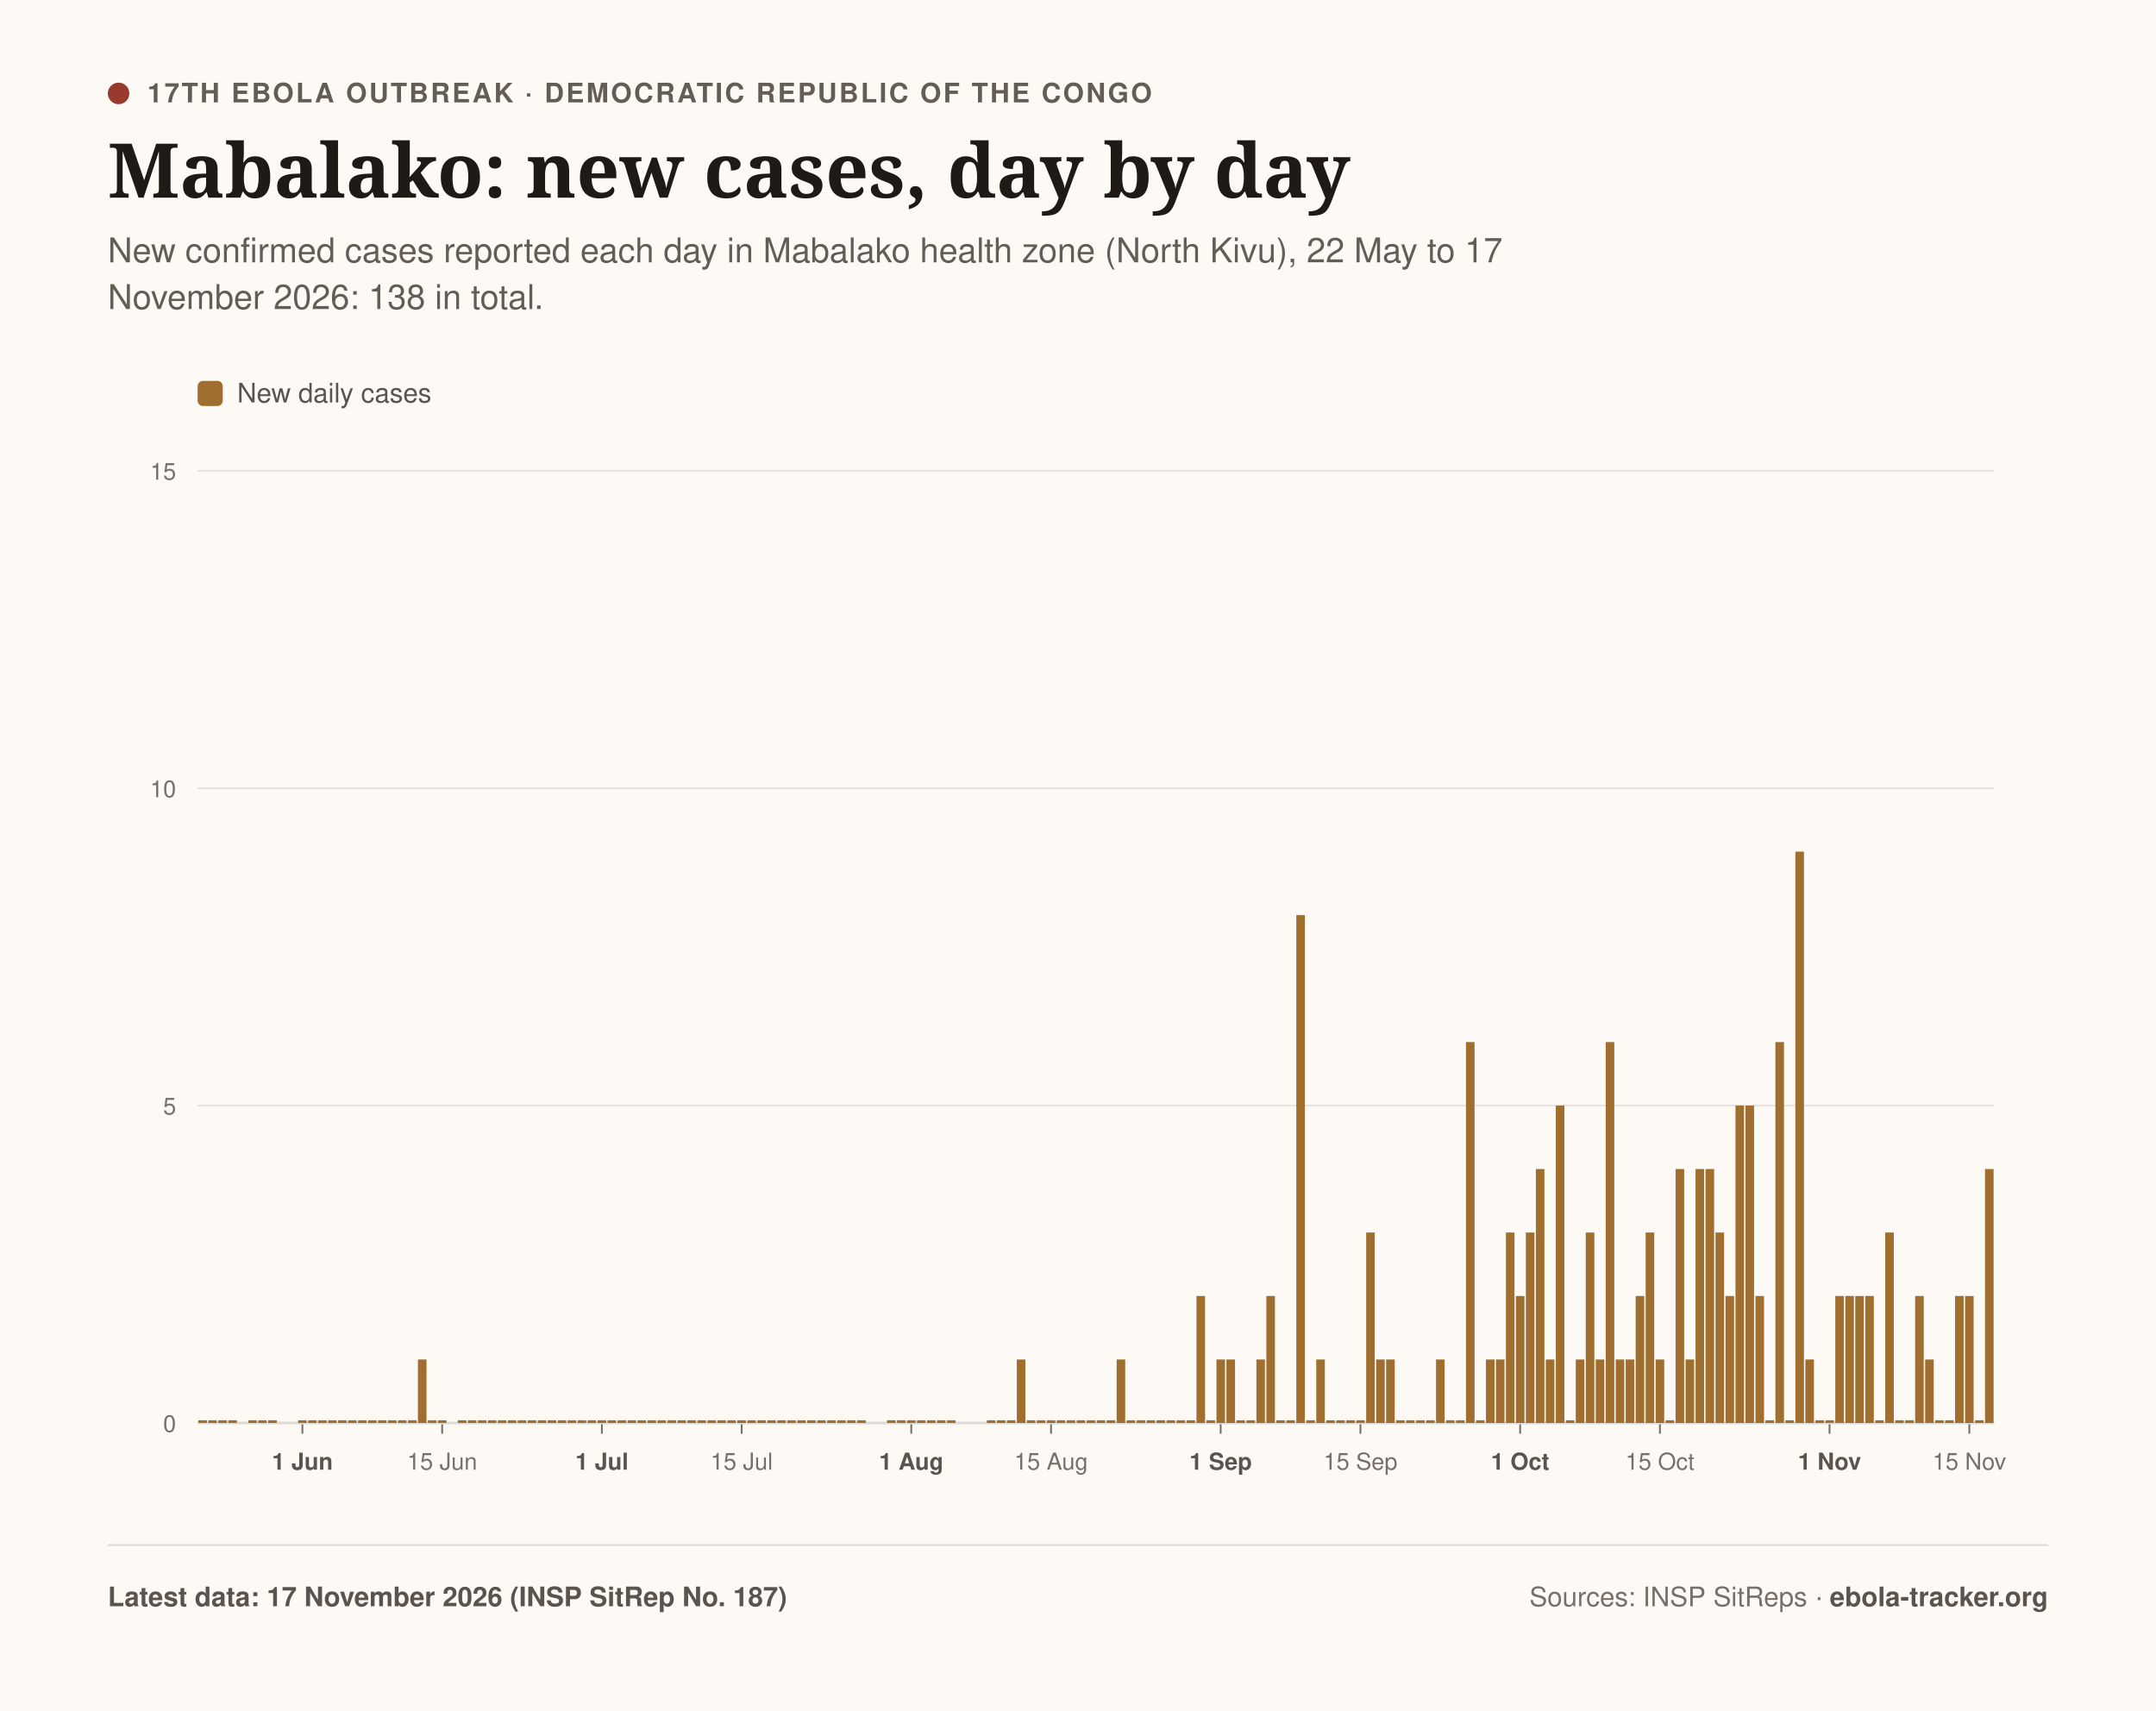
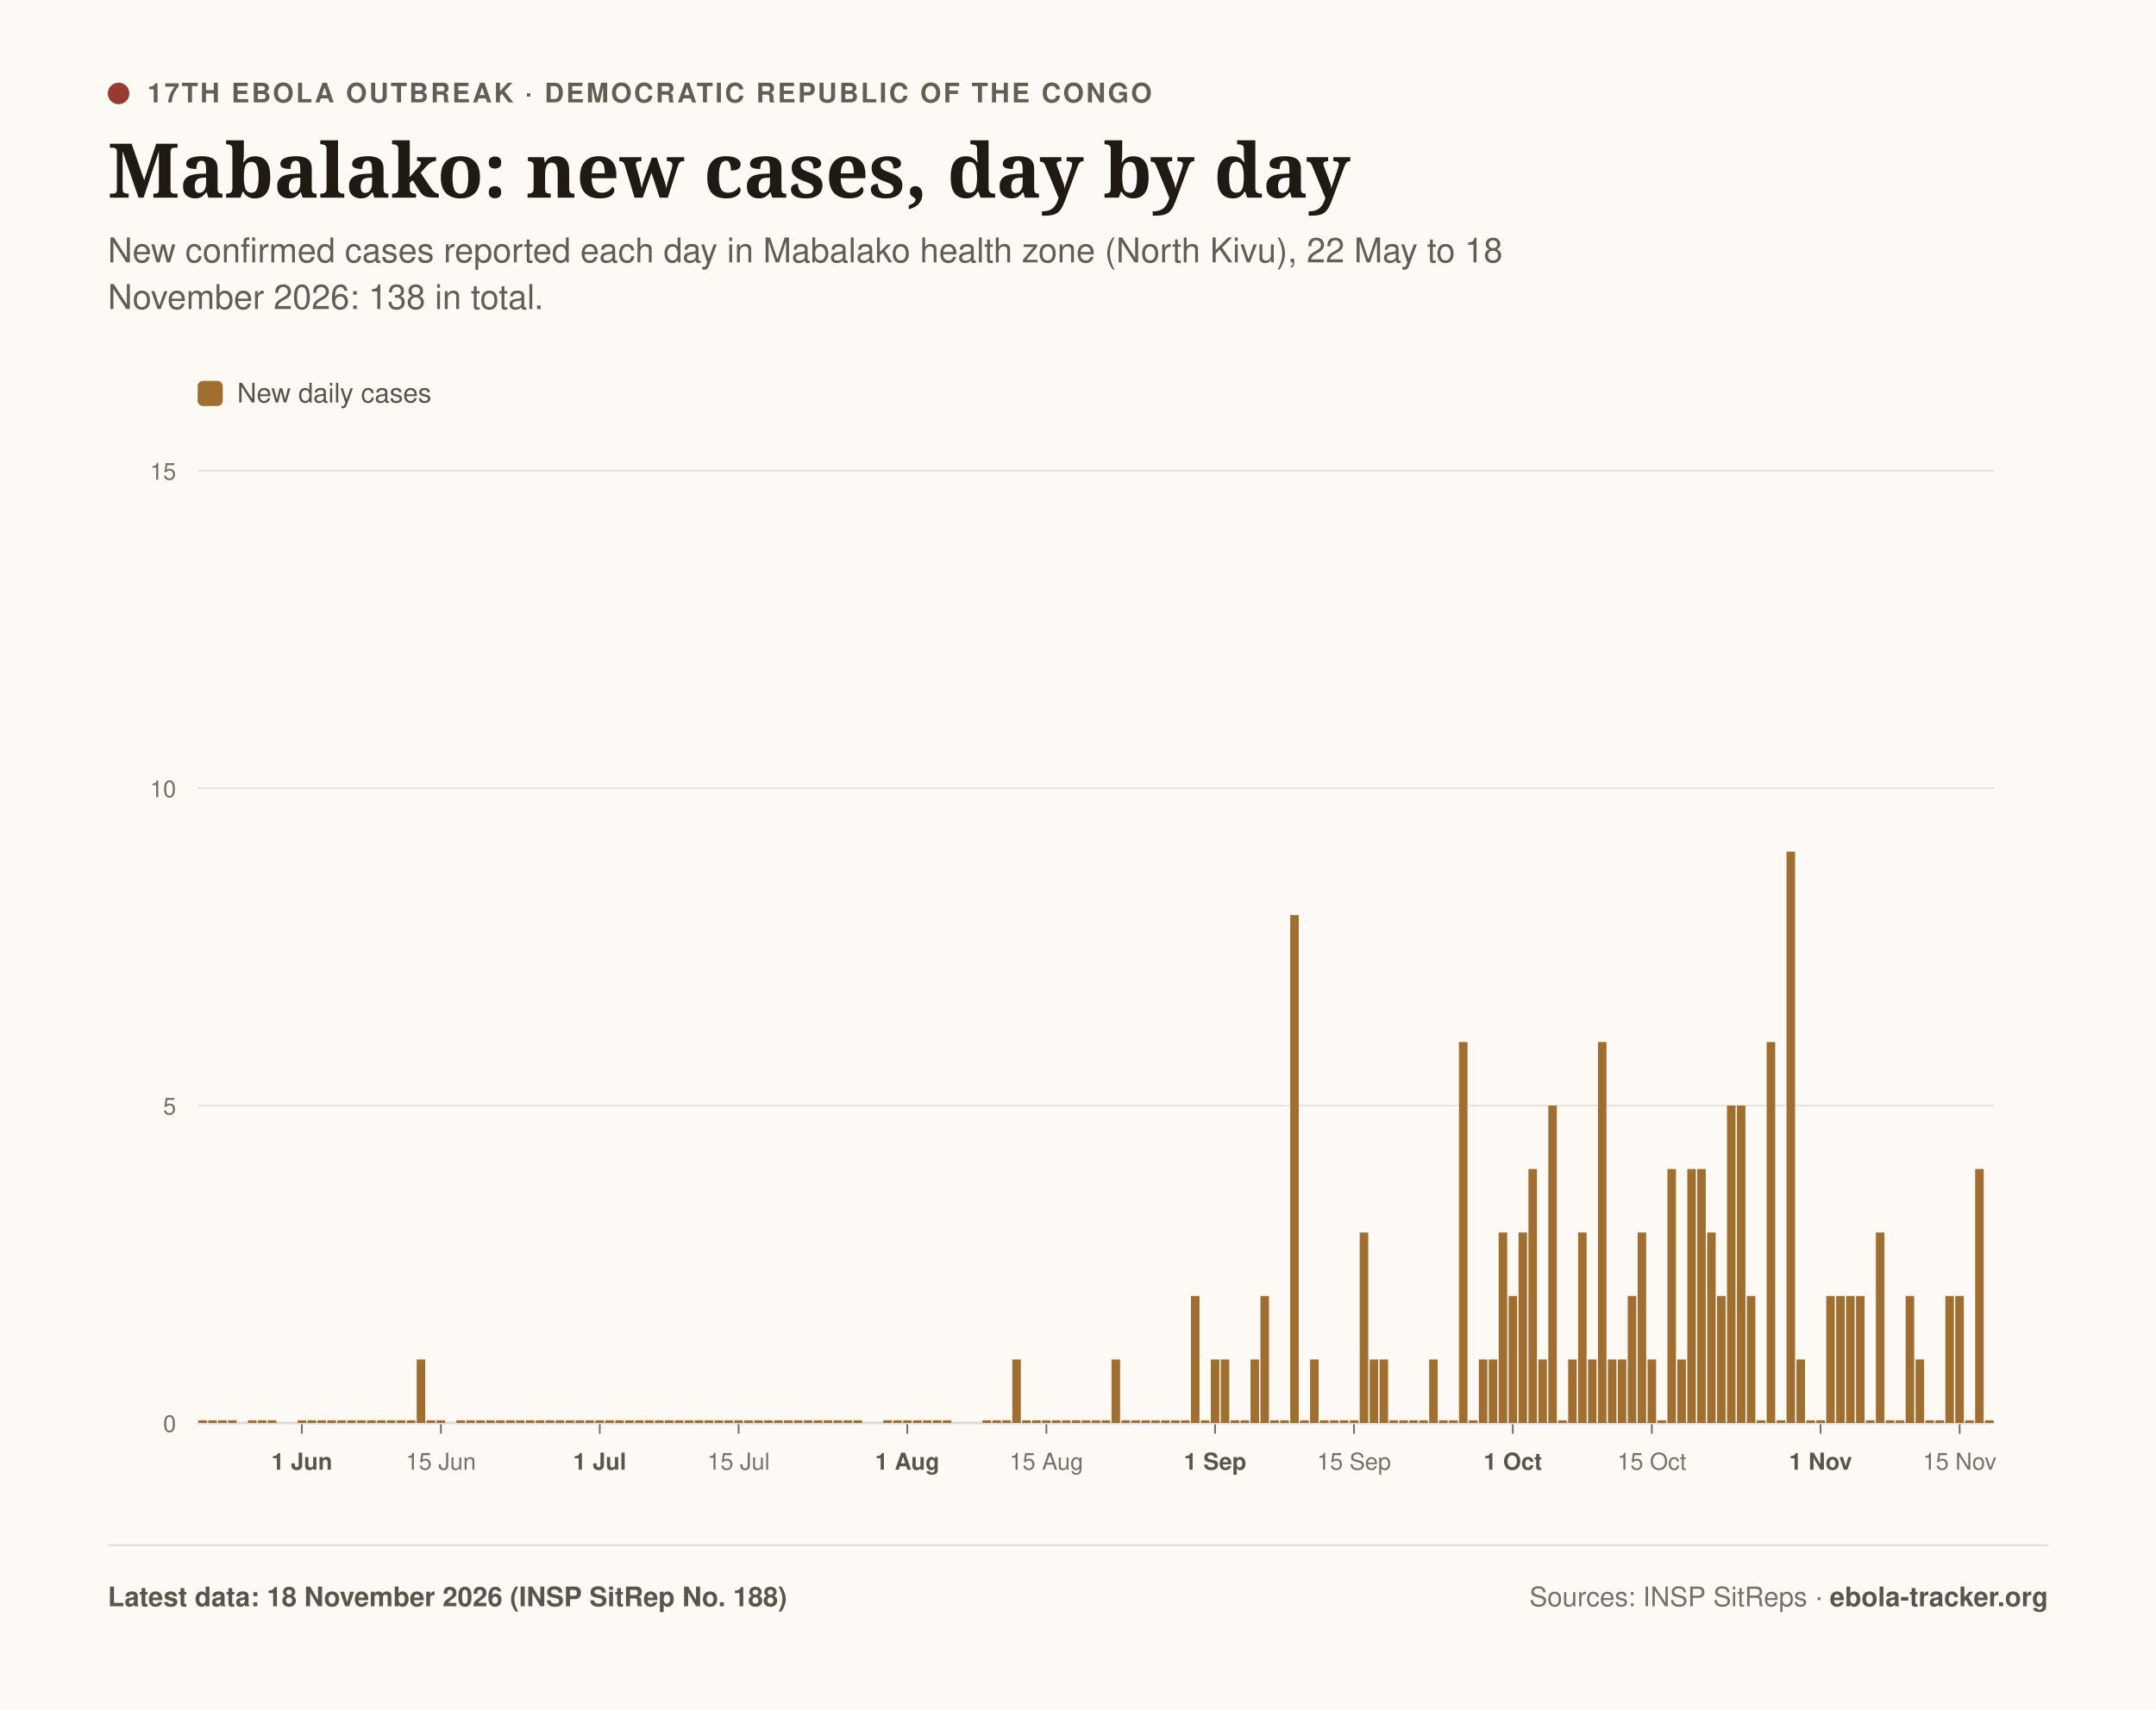
- <svg xmlns="http://www.w3.org/2000/svg" viewBox="0 0 1200 952" role="img" aria-label="Mabalako: new cases, day by day. New confirmed cases reported each day in Mabalako health zone (North Kivu), 22 May to 17 November 2026: 138 in total.">
+ <svg xmlns="http://www.w3.org/2000/svg" viewBox="0 0 1200 952" role="img" aria-label="Mabalako: new cases, day by day. New confirmed cases reported each day in Mabalako health zone (North Kivu), 22 May to 18 November 2026: 138 in total.">
  <rect width="1200" height="952" fill="#FDFAF6" />
  <circle cx="66" cy="52" r="6" fill="#993A2E" />
  <text x="82.0" y="57.0" font-family="'Public Sans',Helvetica,Arial,sans-serif" font-size="15" font-weight="700" fill="#635D54" text-anchor="start" letter-spacing=".08em">17TH EBOLA OUTBREAK · DEMOCRATIC REPUBLIC OF THE CONGO</text>
  <text x="60.0" y="110.0" font-family="'Source Serif 4',Georgia,serif" font-size="42" font-weight="600" fill="#1F1A13" text-anchor="start">Mabalako: new cases, day by day</text>
-   <text x="60.0" y="146.0" font-family="'Public Sans',Helvetica,Arial,sans-serif" font-size="19" font-weight="400" fill="#635D54" text-anchor="start">New confirmed cases reported each day in Mabalako health zone (North Kivu), 22 May to 17</text>
+   <text x="60.0" y="146.0" font-family="'Public Sans',Helvetica,Arial,sans-serif" font-size="19" font-weight="400" fill="#635D54" text-anchor="start">New confirmed cases reported each day in Mabalako health zone (North Kivu), 22 May to 18</text>
  <text x="60.0" y="172.0" font-family="'Public Sans',Helvetica,Arial,sans-serif" font-size="19" font-weight="400" fill="#635D54" text-anchor="start">November 2026: 138 in total.</text>
  <rect x="110" y="212" width="14" height="14" rx="3" fill="#A06F30" />
  <text x="132.0" y="224.0" font-family="'Public Sans',Helvetica,Arial,sans-serif" font-size="15" font-weight="400" fill="#5A544C" text-anchor="start">New daily cases</text>
  <line x1="110" x2="1110" y1="792.0" y2="792.0" stroke="#E7E4E0" />
  <text x="98.0" y="797.0" font-family="'Public Sans',Helvetica,Arial,sans-serif" font-size="13" font-weight="400" fill="#777068" text-anchor="end">0</text>
  <line x1="110" x2="1110" y1="615.3" y2="615.3" stroke="#E7E4E0" />
  <text x="98.0" y="620.3" font-family="'Public Sans',Helvetica,Arial,sans-serif" font-size="13" font-weight="400" fill="#777068" text-anchor="end">5</text>
  <line x1="110" x2="1110" y1="438.7" y2="438.7" stroke="#E7E4E0" />
  <text x="98.0" y="443.7" font-family="'Public Sans',Helvetica,Arial,sans-serif" font-size="13" font-weight="400" fill="#777068" text-anchor="end">10</text>
  <line x1="110" x2="1110" y1="262.0" y2="262.0" stroke="#E7E4E0" />
  <text x="98.0" y="267.0" font-family="'Public Sans',Helvetica,Arial,sans-serif" font-size="13" font-weight="400" fill="#777068" text-anchor="end">15</text>
-   <line x1="168.3" x2="168.3" y1="792" y2="798" stroke="#777068" />
-   <text x="168.3" y="818.0" font-family="'Public Sans',Helvetica,Arial,sans-serif" font-size="13" font-weight="600" fill="#5A544C" text-anchor="middle">1 Jun</text>
-   <line x1="246.1" x2="246.1" y1="792" y2="798" stroke="#777068" />
-   <text x="246.1" y="818.0" font-family="'Public Sans',Helvetica,Arial,sans-serif" font-size="13" font-weight="400" fill="#777068" text-anchor="middle">15 Jun</text>
-   <line x1="335.0" x2="335.0" y1="792" y2="798" stroke="#777068" />
-   <text x="335.0" y="818.0" font-family="'Public Sans',Helvetica,Arial,sans-serif" font-size="13" font-weight="600" fill="#5A544C" text-anchor="middle">1 Jul</text>
-   <line x1="412.8" x2="412.8" y1="792" y2="798" stroke="#777068" />
-   <text x="412.8" y="818.0" font-family="'Public Sans',Helvetica,Arial,sans-serif" font-size="13" font-weight="400" fill="#777068" text-anchor="middle">15 Jul</text>
-   <line x1="507.2" x2="507.2" y1="792" y2="798" stroke="#777068" />
-   <text x="507.2" y="818.0" font-family="'Public Sans',Helvetica,Arial,sans-serif" font-size="13" font-weight="600" fill="#5A544C" text-anchor="middle">1 Aug</text>
-   <line x1="585.0" x2="585.0" y1="792" y2="798" stroke="#777068" />
-   <text x="585.0" y="818.0" font-family="'Public Sans',Helvetica,Arial,sans-serif" font-size="13" font-weight="400" fill="#777068" text-anchor="middle">15 Aug</text>
-   <line x1="679.4" x2="679.4" y1="792" y2="798" stroke="#777068" />
-   <text x="679.4" y="818.0" font-family="'Public Sans',Helvetica,Arial,sans-serif" font-size="13" font-weight="600" fill="#5A544C" text-anchor="middle">1 Sep</text>
-   <line x1="757.2" x2="757.2" y1="792" y2="798" stroke="#777068" />
-   <text x="757.2" y="818.0" font-family="'Public Sans',Helvetica,Arial,sans-serif" font-size="13" font-weight="400" fill="#777068" text-anchor="middle">15 Sep</text>
-   <line x1="846.1" x2="846.1" y1="792" y2="798" stroke="#777068" />
-   <text x="846.1" y="818.0" font-family="'Public Sans',Helvetica,Arial,sans-serif" font-size="13" font-weight="600" fill="#5A544C" text-anchor="middle">1 Oct</text>
-   <line x1="923.9" x2="923.9" y1="792" y2="798" stroke="#777068" />
-   <text x="923.9" y="818.0" font-family="'Public Sans',Helvetica,Arial,sans-serif" font-size="13" font-weight="400" fill="#777068" text-anchor="middle">15 Oct</text>
-   <line x1="1018.3" x2="1018.3" y1="792" y2="798" stroke="#777068" />
-   <text x="1018.3" y="818.0" font-family="'Public Sans',Helvetica,Arial,sans-serif" font-size="13" font-weight="600" fill="#5A544C" text-anchor="middle">1 Nov</text>
-   <line x1="1096.1" x2="1096.1" y1="792" y2="798" stroke="#777068" />
-   <text x="1096.1" y="818.0" font-family="'Public Sans',Helvetica,Arial,sans-serif" font-size="13" font-weight="400" fill="#777068" text-anchor="middle">15 Nov</text>
+   <line x1="168.0" x2="168.0" y1="792" y2="798" stroke="#777068" />
+   <text x="168.0" y="818.0" font-family="'Public Sans',Helvetica,Arial,sans-serif" font-size="13" font-weight="600" fill="#5A544C" text-anchor="middle">1 Jun</text>
+   <line x1="245.4" x2="245.4" y1="792" y2="798" stroke="#777068" />
+   <text x="245.4" y="818.0" font-family="'Public Sans',Helvetica,Arial,sans-serif" font-size="13" font-weight="400" fill="#777068" text-anchor="middle">15 Jun</text>
+   <line x1="333.8" x2="333.8" y1="792" y2="798" stroke="#777068" />
+   <text x="333.8" y="818.0" font-family="'Public Sans',Helvetica,Arial,sans-serif" font-size="13" font-weight="600" fill="#5A544C" text-anchor="middle">1 Jul</text>
+   <line x1="411.1" x2="411.1" y1="792" y2="798" stroke="#777068" />
+   <text x="411.1" y="818.0" font-family="'Public Sans',Helvetica,Arial,sans-serif" font-size="13" font-weight="400" fill="#777068" text-anchor="middle">15 Jul</text>
+   <line x1="505.0" x2="505.0" y1="792" y2="798" stroke="#777068" />
+   <text x="505.0" y="818.0" font-family="'Public Sans',Helvetica,Arial,sans-serif" font-size="13" font-weight="600" fill="#5A544C" text-anchor="middle">1 Aug</text>
+   <line x1="582.4" x2="582.4" y1="792" y2="798" stroke="#777068" />
+   <text x="582.4" y="818.0" font-family="'Public Sans',Helvetica,Arial,sans-serif" font-size="13" font-weight="400" fill="#777068" text-anchor="middle">15 Aug</text>
+   <line x1="676.3" x2="676.3" y1="792" y2="798" stroke="#777068" />
+   <text x="676.3" y="818.0" font-family="'Public Sans',Helvetica,Arial,sans-serif" font-size="13" font-weight="600" fill="#5A544C" text-anchor="middle">1 Sep</text>
+   <line x1="753.6" x2="753.6" y1="792" y2="798" stroke="#777068" />
+   <text x="753.6" y="818.0" font-family="'Public Sans',Helvetica,Arial,sans-serif" font-size="13" font-weight="400" fill="#777068" text-anchor="middle">15 Sep</text>
+   <line x1="842.0" x2="842.0" y1="792" y2="798" stroke="#777068" />
+   <text x="842.0" y="818.0" font-family="'Public Sans',Helvetica,Arial,sans-serif" font-size="13" font-weight="600" fill="#5A544C" text-anchor="middle">1 Oct</text>
+   <line x1="919.4" x2="919.4" y1="792" y2="798" stroke="#777068" />
+   <text x="919.4" y="818.0" font-family="'Public Sans',Helvetica,Arial,sans-serif" font-size="13" font-weight="400" fill="#777068" text-anchor="middle">15 Oct</text>
+   <line x1="1013.3" x2="1013.3" y1="792" y2="798" stroke="#777068" />
+   <text x="1013.3" y="818.0" font-family="'Public Sans',Helvetica,Arial,sans-serif" font-size="13" font-weight="600" fill="#5A544C" text-anchor="middle">1 Nov</text>
+   <line x1="1090.7" x2="1090.7" y1="792" y2="798" stroke="#777068" />
+   <text x="1090.7" y="818.0" font-family="'Public Sans',Helvetica,Arial,sans-serif" font-size="13" font-weight="400" fill="#777068" text-anchor="middle">15 Nov</text>
  <line x1="110" x2="1110" y1="792" y2="792" stroke="#DEDAD5" stroke-width="1.5" />
-   <rect x="110.39" y="790.50" width="4.78" height="1.50" fill="#A06F30" />
-   <rect x="115.94" y="790.50" width="4.78" height="1.50" fill="#A06F30" />
-   <rect x="121.50" y="790.50" width="4.78" height="1.50" fill="#A06F30" />
-   <rect x="127.06" y="790.50" width="4.78" height="1.50" fill="#A06F30" />
-   <rect x="138.17" y="790.50" width="4.78" height="1.50" fill="#A06F30" />
-   <rect x="143.72" y="790.50" width="4.78" height="1.50" fill="#A06F30" />
-   <rect x="149.28" y="790.50" width="4.78" height="1.50" fill="#A06F30" />
-   <rect x="165.94" y="790.50" width="4.78" height="1.50" fill="#A06F30" />
-   <rect x="171.50" y="790.50" width="4.78" height="1.50" fill="#A06F30" />
-   <rect x="177.06" y="790.50" width="4.78" height="1.50" fill="#A06F30" />
-   <rect x="182.61" y="790.50" width="4.78" height="1.50" fill="#A06F30" />
-   <rect x="188.17" y="790.50" width="4.78" height="1.50" fill="#A06F30" />
-   <rect x="193.72" y="790.50" width="4.78" height="1.50" fill="#A06F30" />
-   <rect x="199.28" y="790.50" width="4.78" height="1.50" fill="#A06F30" />
-   <rect x="204.83" y="790.50" width="4.78" height="1.50" fill="#A06F30" />
-   <rect x="210.39" y="790.50" width="4.78" height="1.50" fill="#A06F30" />
-   <rect x="215.94" y="790.50" width="4.78" height="1.50" fill="#A06F30" />
-   <rect x="221.50" y="790.50" width="4.78" height="1.50" fill="#A06F30" />
-   <rect x="227.06" y="790.50" width="4.78" height="1.50" fill="#A06F30" />
-   <rect x="232.61" y="756.67" width="4.78" height="35.33" fill="#A06F30" />
-   <rect x="238.17" y="790.50" width="4.78" height="1.50" fill="#A06F30" />
-   <rect x="243.72" y="790.50" width="4.78" height="1.50" fill="#A06F30" />
-   <rect x="254.83" y="790.50" width="4.78" height="1.50" fill="#A06F30" />
-   <rect x="260.39" y="790.50" width="4.78" height="1.50" fill="#A06F30" />
-   <rect x="265.94" y="790.50" width="4.78" height="1.50" fill="#A06F30" />
-   <rect x="271.50" y="790.50" width="4.78" height="1.50" fill="#A06F30" />
-   <rect x="277.06" y="790.50" width="4.78" height="1.50" fill="#A06F30" />
-   <rect x="282.61" y="790.50" width="4.78" height="1.50" fill="#A06F30" />
-   <rect x="288.17" y="790.50" width="4.78" height="1.50" fill="#A06F30" />
-   <rect x="293.72" y="790.50" width="4.78" height="1.50" fill="#A06F30" />
-   <rect x="299.28" y="790.50" width="4.78" height="1.50" fill="#A06F30" />
-   <rect x="304.83" y="790.50" width="4.78" height="1.50" fill="#A06F30" />
-   <rect x="310.39" y="790.50" width="4.78" height="1.50" fill="#A06F30" />
-   <rect x="315.94" y="790.50" width="4.78" height="1.50" fill="#A06F30" />
-   <rect x="321.50" y="790.50" width="4.78" height="1.50" fill="#A06F30" />
-   <rect x="327.06" y="790.50" width="4.78" height="1.50" fill="#A06F30" />
-   <rect x="332.61" y="790.50" width="4.78" height="1.50" fill="#A06F30" />
-   <rect x="338.17" y="790.50" width="4.78" height="1.50" fill="#A06F30" />
-   <rect x="343.72" y="790.50" width="4.78" height="1.50" fill="#A06F30" />
-   <rect x="349.28" y="790.50" width="4.78" height="1.50" fill="#A06F30" />
-   <rect x="354.83" y="790.50" width="4.78" height="1.50" fill="#A06F30" />
-   <rect x="360.39" y="790.50" width="4.78" height="1.50" fill="#A06F30" />
-   <rect x="365.94" y="790.50" width="4.78" height="1.50" fill="#A06F30" />
-   <rect x="371.50" y="790.50" width="4.78" height="1.50" fill="#A06F30" />
-   <rect x="377.06" y="790.50" width="4.78" height="1.50" fill="#A06F30" />
-   <rect x="382.61" y="790.50" width="4.78" height="1.50" fill="#A06F30" />
-   <rect x="388.17" y="790.50" width="4.78" height="1.50" fill="#A06F30" />
-   <rect x="393.72" y="790.50" width="4.78" height="1.50" fill="#A06F30" />
-   <rect x="399.28" y="790.50" width="4.78" height="1.50" fill="#A06F30" />
-   <rect x="404.83" y="790.50" width="4.78" height="1.50" fill="#A06F30" />
-   <rect x="410.39" y="790.50" width="4.78" height="1.50" fill="#A06F30" />
-   <rect x="415.94" y="790.50" width="4.78" height="1.50" fill="#A06F30" />
-   <rect x="421.50" y="790.50" width="4.78" height="1.50" fill="#A06F30" />
-   <rect x="427.06" y="790.50" width="4.78" height="1.50" fill="#A06F30" />
-   <rect x="432.61" y="790.50" width="4.78" height="1.50" fill="#A06F30" />
-   <rect x="438.17" y="790.50" width="4.78" height="1.50" fill="#A06F30" />
-   <rect x="443.72" y="790.50" width="4.78" height="1.50" fill="#A06F30" />
-   <rect x="449.28" y="790.50" width="4.78" height="1.50" fill="#A06F30" />
-   <rect x="454.83" y="790.50" width="4.78" height="1.50" fill="#A06F30" />
-   <rect x="460.39" y="790.50" width="4.78" height="1.50" fill="#A06F30" />
-   <rect x="465.94" y="790.50" width="4.78" height="1.50" fill="#A06F30" />
-   <rect x="471.50" y="790.50" width="4.78" height="1.50" fill="#A06F30" />
-   <rect x="477.06" y="790.50" width="4.78" height="1.50" fill="#A06F30" />
-   <rect x="493.72" y="790.50" width="4.78" height="1.50" fill="#A06F30" />
-   <rect x="499.28" y="790.50" width="4.78" height="1.50" fill="#A06F30" />
-   <rect x="504.83" y="790.50" width="4.78" height="1.50" fill="#A06F30" />
-   <rect x="510.39" y="790.50" width="4.78" height="1.50" fill="#A06F30" />
-   <rect x="515.94" y="790.50" width="4.78" height="1.50" fill="#A06F30" />
-   <rect x="521.50" y="790.50" width="4.78" height="1.50" fill="#A06F30" />
-   <rect x="527.06" y="790.50" width="4.78" height="1.50" fill="#A06F30" />
-   <rect x="549.28" y="790.50" width="4.78" height="1.50" fill="#A06F30" />
-   <rect x="554.83" y="790.50" width="4.78" height="1.50" fill="#A06F30" />
-   <rect x="560.39" y="790.50" width="4.78" height="1.50" fill="#A06F30" />
-   <rect x="565.94" y="756.67" width="4.78" height="35.33" fill="#A06F30" />
-   <rect x="571.50" y="790.50" width="4.78" height="1.50" fill="#A06F30" />
-   <rect x="577.06" y="790.50" width="4.78" height="1.50" fill="#A06F30" />
-   <rect x="582.61" y="790.50" width="4.78" height="1.50" fill="#A06F30" />
-   <rect x="588.17" y="790.50" width="4.78" height="1.50" fill="#A06F30" />
-   <rect x="593.72" y="790.50" width="4.78" height="1.50" fill="#A06F30" />
-   <rect x="599.28" y="790.50" width="4.78" height="1.50" fill="#A06F30" />
-   <rect x="604.83" y="790.50" width="4.78" height="1.50" fill="#A06F30" />
-   <rect x="610.39" y="790.50" width="4.78" height="1.50" fill="#A06F30" />
-   <rect x="615.94" y="790.50" width="4.78" height="1.50" fill="#A06F30" />
-   <rect x="621.50" y="756.67" width="4.78" height="35.33" fill="#A06F30" />
-   <rect x="627.06" y="790.50" width="4.78" height="1.50" fill="#A06F30" />
-   <rect x="632.61" y="790.50" width="4.78" height="1.50" fill="#A06F30" />
-   <rect x="638.17" y="790.50" width="4.78" height="1.50" fill="#A06F30" />
-   <rect x="643.72" y="790.50" width="4.78" height="1.50" fill="#A06F30" />
-   <rect x="649.28" y="790.50" width="4.78" height="1.50" fill="#A06F30" />
-   <rect x="654.83" y="790.50" width="4.78" height="1.50" fill="#A06F30" />
-   <rect x="660.39" y="790.50" width="4.78" height="1.50" fill="#A06F30" />
-   <rect x="665.94" y="721.33" width="4.78" height="70.67" fill="#A06F30" />
-   <rect x="671.50" y="790.50" width="4.78" height="1.50" fill="#A06F30" />
-   <rect x="677.06" y="756.67" width="4.78" height="35.33" fill="#A06F30" />
-   <rect x="682.61" y="756.67" width="4.78" height="35.33" fill="#A06F30" />
-   <rect x="688.17" y="790.50" width="4.78" height="1.50" fill="#A06F30" />
-   <rect x="693.72" y="790.50" width="4.78" height="1.50" fill="#A06F30" />
-   <rect x="699.28" y="756.67" width="4.78" height="35.33" fill="#A06F30" />
-   <rect x="704.83" y="721.33" width="4.78" height="70.67" fill="#A06F30" />
-   <rect x="710.39" y="790.50" width="4.78" height="1.50" fill="#A06F30" />
-   <rect x="715.94" y="790.50" width="4.78" height="1.50" fill="#A06F30" />
-   <rect x="721.50" y="509.33" width="4.78" height="282.67" fill="#A06F30" />
-   <rect x="727.06" y="790.50" width="4.78" height="1.50" fill="#A06F30" />
-   <rect x="732.61" y="756.67" width="4.78" height="35.33" fill="#A06F30" />
-   <rect x="738.17" y="790.50" width="4.78" height="1.50" fill="#A06F30" />
-   <rect x="743.72" y="790.50" width="4.78" height="1.50" fill="#A06F30" />
-   <rect x="749.28" y="790.50" width="4.78" height="1.50" fill="#A06F30" />
-   <rect x="754.83" y="790.50" width="4.78" height="1.50" fill="#A06F30" />
-   <rect x="760.39" y="686.00" width="4.78" height="106.00" fill="#A06F30" />
-   <rect x="765.94" y="756.67" width="4.78" height="35.33" fill="#A06F30" />
-   <rect x="771.50" y="756.67" width="4.78" height="35.33" fill="#A06F30" />
-   <rect x="777.06" y="790.50" width="4.78" height="1.50" fill="#A06F30" />
-   <rect x="782.61" y="790.50" width="4.78" height="1.50" fill="#A06F30" />
-   <rect x="788.17" y="790.50" width="4.78" height="1.50" fill="#A06F30" />
-   <rect x="793.72" y="790.50" width="4.78" height="1.50" fill="#A06F30" />
-   <rect x="799.28" y="756.67" width="4.78" height="35.33" fill="#A06F30" />
-   <rect x="804.83" y="790.50" width="4.78" height="1.50" fill="#A06F30" />
-   <rect x="810.39" y="790.50" width="4.78" height="1.50" fill="#A06F30" />
-   <rect x="815.94" y="580.00" width="4.78" height="212.00" fill="#A06F30" />
-   <rect x="821.50" y="790.50" width="4.78" height="1.50" fill="#A06F30" />
-   <rect x="827.06" y="756.67" width="4.78" height="35.33" fill="#A06F30" />
-   <rect x="832.61" y="756.67" width="4.78" height="35.33" fill="#A06F30" />
-   <rect x="838.17" y="686.00" width="4.78" height="106.00" fill="#A06F30" />
-   <rect x="843.72" y="721.33" width="4.78" height="70.67" fill="#A06F30" />
-   <rect x="849.28" y="686.00" width="4.78" height="106.00" fill="#A06F30" />
-   <rect x="854.83" y="650.67" width="4.78" height="141.33" fill="#A06F30" />
-   <rect x="860.39" y="756.67" width="4.78" height="35.33" fill="#A06F30" />
-   <rect x="865.94" y="615.33" width="4.78" height="176.67" fill="#A06F30" />
-   <rect x="871.50" y="790.50" width="4.78" height="1.50" fill="#A06F30" />
-   <rect x="877.06" y="756.67" width="4.78" height="35.33" fill="#A06F30" />
-   <rect x="882.61" y="686.00" width="4.78" height="106.00" fill="#A06F30" />
-   <rect x="888.17" y="756.67" width="4.78" height="35.33" fill="#A06F30" />
-   <rect x="893.72" y="580.00" width="4.78" height="212.00" fill="#A06F30" />
-   <rect x="899.28" y="756.67" width="4.78" height="35.33" fill="#A06F30" />
-   <rect x="904.83" y="756.67" width="4.78" height="35.33" fill="#A06F30" />
-   <rect x="910.39" y="721.33" width="4.78" height="70.67" fill="#A06F30" />
-   <rect x="915.94" y="686.00" width="4.78" height="106.00" fill="#A06F30" />
-   <rect x="921.50" y="756.67" width="4.78" height="35.33" fill="#A06F30" />
-   <rect x="927.06" y="790.50" width="4.78" height="1.50" fill="#A06F30" />
-   <rect x="932.61" y="650.67" width="4.78" height="141.33" fill="#A06F30" />
-   <rect x="938.17" y="756.67" width="4.78" height="35.33" fill="#A06F30" />
-   <rect x="943.72" y="650.67" width="4.78" height="141.33" fill="#A06F30" />
-   <rect x="949.28" y="650.67" width="4.78" height="141.33" fill="#A06F30" />
-   <rect x="954.83" y="686.00" width="4.78" height="106.00" fill="#A06F30" />
-   <rect x="960.39" y="721.33" width="4.78" height="70.67" fill="#A06F30" />
-   <rect x="965.94" y="615.33" width="4.78" height="176.67" fill="#A06F30" />
-   <rect x="971.50" y="615.33" width="4.78" height="176.67" fill="#A06F30" />
-   <rect x="977.06" y="721.33" width="4.78" height="70.67" fill="#A06F30" />
-   <rect x="982.61" y="790.50" width="4.78" height="1.50" fill="#A06F30" />
-   <rect x="988.17" y="580.00" width="4.78" height="212.00" fill="#A06F30" />
-   <rect x="993.72" y="790.50" width="4.78" height="1.50" fill="#A06F30" />
-   <rect x="999.28" y="474.00" width="4.78" height="318.00" fill="#A06F30" />
-   <rect x="1004.83" y="756.67" width="4.78" height="35.33" fill="#A06F30" />
-   <rect x="1010.39" y="790.50" width="4.78" height="1.50" fill="#A06F30" />
-   <rect x="1015.94" y="790.50" width="4.78" height="1.50" fill="#A06F30" />
-   <rect x="1021.50" y="721.33" width="4.78" height="70.67" fill="#A06F30" />
-   <rect x="1027.06" y="721.33" width="4.78" height="70.67" fill="#A06F30" />
-   <rect x="1032.61" y="721.33" width="4.78" height="70.67" fill="#A06F30" />
-   <rect x="1038.17" y="721.33" width="4.78" height="70.67" fill="#A06F30" />
-   <rect x="1043.72" y="790.50" width="4.78" height="1.50" fill="#A06F30" />
-   <rect x="1049.28" y="686.00" width="4.78" height="106.00" fill="#A06F30" />
-   <rect x="1054.83" y="790.50" width="4.78" height="1.50" fill="#A06F30" />
-   <rect x="1060.39" y="790.50" width="4.78" height="1.50" fill="#A06F30" />
-   <rect x="1065.94" y="721.33" width="4.78" height="70.67" fill="#A06F30" />
-   <rect x="1071.50" y="756.67" width="4.78" height="35.33" fill="#A06F30" />
-   <rect x="1077.06" y="790.50" width="4.78" height="1.50" fill="#A06F30" />
-   <rect x="1082.61" y="790.50" width="4.78" height="1.50" fill="#A06F30" />
-   <rect x="1088.17" y="721.33" width="4.78" height="70.67" fill="#A06F30" />
-   <rect x="1093.72" y="721.33" width="4.78" height="70.67" fill="#A06F30" />
-   <rect x="1099.28" y="790.50" width="4.78" height="1.50" fill="#A06F30" />
-   <rect x="1104.83" y="650.67" width="4.78" height="141.33" fill="#A06F30" />
+   <rect x="110.39" y="790.50" width="4.75" height="1.50" fill="#A06F30" />
+   <rect x="115.91" y="790.50" width="4.75" height="1.50" fill="#A06F30" />
+   <rect x="121.44" y="790.50" width="4.75" height="1.50" fill="#A06F30" />
+   <rect x="126.96" y="790.50" width="4.75" height="1.50" fill="#A06F30" />
+   <rect x="138.01" y="790.50" width="4.75" height="1.50" fill="#A06F30" />
+   <rect x="143.54" y="790.50" width="4.75" height="1.50" fill="#A06F30" />
+   <rect x="149.06" y="790.50" width="4.75" height="1.50" fill="#A06F30" />
+   <rect x="165.64" y="790.50" width="4.75" height="1.50" fill="#A06F30" />
+   <rect x="171.16" y="790.50" width="4.75" height="1.50" fill="#A06F30" />
+   <rect x="176.69" y="790.50" width="4.75" height="1.50" fill="#A06F30" />
+   <rect x="182.21" y="790.50" width="4.75" height="1.50" fill="#A06F30" />
+   <rect x="187.73" y="790.50" width="4.75" height="1.50" fill="#A06F30" />
+   <rect x="193.26" y="790.50" width="4.75" height="1.50" fill="#A06F30" />
+   <rect x="198.78" y="790.50" width="4.75" height="1.50" fill="#A06F30" />
+   <rect x="204.31" y="790.50" width="4.75" height="1.50" fill="#A06F30" />
+   <rect x="209.83" y="790.50" width="4.75" height="1.50" fill="#A06F30" />
+   <rect x="215.36" y="790.50" width="4.75" height="1.50" fill="#A06F30" />
+   <rect x="220.88" y="790.50" width="4.75" height="1.50" fill="#A06F30" />
+   <rect x="226.41" y="790.50" width="4.75" height="1.50" fill="#A06F30" />
+   <rect x="231.93" y="756.67" width="4.75" height="35.33" fill="#A06F30" />
+   <rect x="237.46" y="790.50" width="4.75" height="1.50" fill="#A06F30" />
+   <rect x="242.98" y="790.50" width="4.75" height="1.50" fill="#A06F30" />
+   <rect x="254.03" y="790.50" width="4.75" height="1.50" fill="#A06F30" />
+   <rect x="259.56" y="790.50" width="4.75" height="1.50" fill="#A06F30" />
+   <rect x="265.08" y="790.50" width="4.75" height="1.50" fill="#A06F30" />
+   <rect x="270.61" y="790.50" width="4.75" height="1.50" fill="#A06F30" />
+   <rect x="276.13" y="790.50" width="4.75" height="1.50" fill="#A06F30" />
+   <rect x="281.66" y="790.50" width="4.75" height="1.50" fill="#A06F30" />
+   <rect x="287.18" y="790.50" width="4.75" height="1.50" fill="#A06F30" />
+   <rect x="292.71" y="790.50" width="4.75" height="1.50" fill="#A06F30" />
+   <rect x="298.23" y="790.50" width="4.75" height="1.50" fill="#A06F30" />
+   <rect x="303.76" y="790.50" width="4.75" height="1.50" fill="#A06F30" />
+   <rect x="309.28" y="790.50" width="4.75" height="1.50" fill="#A06F30" />
+   <rect x="314.81" y="790.50" width="4.75" height="1.50" fill="#A06F30" />
+   <rect x="320.33" y="790.50" width="4.75" height="1.50" fill="#A06F30" />
+   <rect x="325.86" y="790.50" width="4.75" height="1.50" fill="#A06F30" />
+   <rect x="331.38" y="790.50" width="4.75" height="1.50" fill="#A06F30" />
+   <rect x="336.91" y="790.50" width="4.75" height="1.50" fill="#A06F30" />
+   <rect x="342.43" y="790.50" width="4.75" height="1.50" fill="#A06F30" />
+   <rect x="347.96" y="790.50" width="4.75" height="1.50" fill="#A06F30" />
+   <rect x="353.48" y="790.50" width="4.75" height="1.50" fill="#A06F30" />
+   <rect x="359.01" y="790.50" width="4.75" height="1.50" fill="#A06F30" />
+   <rect x="364.53" y="790.50" width="4.75" height="1.50" fill="#A06F30" />
+   <rect x="370.06" y="790.50" width="4.75" height="1.50" fill="#A06F30" />
+   <rect x="375.58" y="790.50" width="4.75" height="1.50" fill="#A06F30" />
+   <rect x="381.10" y="790.50" width="4.75" height="1.50" fill="#A06F30" />
+   <rect x="386.63" y="790.50" width="4.75" height="1.50" fill="#A06F30" />
+   <rect x="392.15" y="790.50" width="4.75" height="1.50" fill="#A06F30" />
+   <rect x="397.68" y="790.50" width="4.75" height="1.50" fill="#A06F30" />
+   <rect x="403.20" y="790.50" width="4.75" height="1.50" fill="#A06F30" />
+   <rect x="408.73" y="790.50" width="4.75" height="1.50" fill="#A06F30" />
+   <rect x="414.25" y="790.50" width="4.75" height="1.50" fill="#A06F30" />
+   <rect x="419.78" y="790.50" width="4.75" height="1.50" fill="#A06F30" />
+   <rect x="425.30" y="790.50" width="4.75" height="1.50" fill="#A06F30" />
+   <rect x="430.83" y="790.50" width="4.75" height="1.50" fill="#A06F30" />
+   <rect x="436.35" y="790.50" width="4.75" height="1.50" fill="#A06F30" />
+   <rect x="441.88" y="790.50" width="4.75" height="1.50" fill="#A06F30" />
+   <rect x="447.40" y="790.50" width="4.75" height="1.50" fill="#A06F30" />
+   <rect x="452.93" y="790.50" width="4.75" height="1.50" fill="#A06F30" />
+   <rect x="458.45" y="790.50" width="4.75" height="1.50" fill="#A06F30" />
+   <rect x="463.98" y="790.50" width="4.75" height="1.50" fill="#A06F30" />
+   <rect x="469.50" y="790.50" width="4.75" height="1.50" fill="#A06F30" />
+   <rect x="475.03" y="790.50" width="4.75" height="1.50" fill="#A06F30" />
+   <rect x="491.60" y="790.50" width="4.75" height="1.50" fill="#A06F30" />
+   <rect x="497.13" y="790.50" width="4.75" height="1.50" fill="#A06F30" />
+   <rect x="502.65" y="790.50" width="4.75" height="1.50" fill="#A06F30" />
+   <rect x="508.18" y="790.50" width="4.75" height="1.50" fill="#A06F30" />
+   <rect x="513.70" y="790.50" width="4.75" height="1.50" fill="#A06F30" />
+   <rect x="519.23" y="790.50" width="4.75" height="1.50" fill="#A06F30" />
+   <rect x="524.75" y="790.50" width="4.75" height="1.50" fill="#A06F30" />
+   <rect x="546.85" y="790.50" width="4.75" height="1.50" fill="#A06F30" />
+   <rect x="552.38" y="790.50" width="4.75" height="1.50" fill="#A06F30" />
+   <rect x="557.90" y="790.50" width="4.75" height="1.50" fill="#A06F30" />
+   <rect x="563.43" y="756.67" width="4.75" height="35.33" fill="#A06F30" />
+   <rect x="568.95" y="790.50" width="4.75" height="1.50" fill="#A06F30" />
+   <rect x="574.48" y="790.50" width="4.75" height="1.50" fill="#A06F30" />
+   <rect x="580.00" y="790.50" width="4.75" height="1.50" fill="#A06F30" />
+   <rect x="585.52" y="790.50" width="4.75" height="1.50" fill="#A06F30" />
+   <rect x="591.05" y="790.50" width="4.75" height="1.50" fill="#A06F30" />
+   <rect x="596.57" y="790.50" width="4.75" height="1.50" fill="#A06F30" />
+   <rect x="602.10" y="790.50" width="4.75" height="1.50" fill="#A06F30" />
+   <rect x="607.62" y="790.50" width="4.75" height="1.50" fill="#A06F30" />
+   <rect x="613.15" y="790.50" width="4.75" height="1.50" fill="#A06F30" />
+   <rect x="618.67" y="756.67" width="4.75" height="35.33" fill="#A06F30" />
+   <rect x="624.20" y="790.50" width="4.75" height="1.50" fill="#A06F30" />
+   <rect x="629.72" y="790.50" width="4.75" height="1.50" fill="#A06F30" />
+   <rect x="635.25" y="790.50" width="4.75" height="1.50" fill="#A06F30" />
+   <rect x="640.77" y="790.50" width="4.75" height="1.50" fill="#A06F30" />
+   <rect x="646.30" y="790.50" width="4.75" height="1.50" fill="#A06F30" />
+   <rect x="651.82" y="790.50" width="4.75" height="1.50" fill="#A06F30" />
+   <rect x="657.35" y="790.50" width="4.75" height="1.50" fill="#A06F30" />
+   <rect x="662.87" y="721.33" width="4.75" height="70.67" fill="#A06F30" />
+   <rect x="668.40" y="790.50" width="4.75" height="1.50" fill="#A06F30" />
+   <rect x="673.92" y="756.67" width="4.75" height="35.33" fill="#A06F30" />
+   <rect x="679.45" y="756.67" width="4.75" height="35.33" fill="#A06F30" />
+   <rect x="684.97" y="790.50" width="4.75" height="1.50" fill="#A06F30" />
+   <rect x="690.50" y="790.50" width="4.75" height="1.50" fill="#A06F30" />
+   <rect x="696.02" y="756.67" width="4.75" height="35.33" fill="#A06F30" />
+   <rect x="701.55" y="721.33" width="4.75" height="70.67" fill="#A06F30" />
+   <rect x="707.07" y="790.50" width="4.75" height="1.50" fill="#A06F30" />
+   <rect x="712.60" y="790.50" width="4.75" height="1.50" fill="#A06F30" />
+   <rect x="718.12" y="509.33" width="4.75" height="282.67" fill="#A06F30" />
+   <rect x="723.65" y="790.50" width="4.75" height="1.50" fill="#A06F30" />
+   <rect x="729.17" y="756.67" width="4.75" height="35.33" fill="#A06F30" />
+   <rect x="734.70" y="790.50" width="4.75" height="1.50" fill="#A06F30" />
+   <rect x="740.22" y="790.50" width="4.75" height="1.50" fill="#A06F30" />
+   <rect x="745.75" y="790.50" width="4.75" height="1.50" fill="#A06F30" />
+   <rect x="751.27" y="790.50" width="4.75" height="1.50" fill="#A06F30" />
+   <rect x="756.80" y="686.00" width="4.75" height="106.00" fill="#A06F30" />
+   <rect x="762.32" y="756.67" width="4.75" height="35.33" fill="#A06F30" />
+   <rect x="767.85" y="756.67" width="4.75" height="35.33" fill="#A06F30" />
+   <rect x="773.37" y="790.50" width="4.75" height="1.50" fill="#A06F30" />
+   <rect x="778.90" y="790.50" width="4.75" height="1.50" fill="#A06F30" />
+   <rect x="784.42" y="790.50" width="4.75" height="1.50" fill="#A06F30" />
+   <rect x="789.94" y="790.50" width="4.75" height="1.50" fill="#A06F30" />
+   <rect x="795.47" y="756.67" width="4.75" height="35.33" fill="#A06F30" />
+   <rect x="800.99" y="790.50" width="4.75" height="1.50" fill="#A06F30" />
+   <rect x="806.52" y="790.50" width="4.75" height="1.50" fill="#A06F30" />
+   <rect x="812.04" y="580.00" width="4.75" height="212.00" fill="#A06F30" />
+   <rect x="817.57" y="790.50" width="4.75" height="1.50" fill="#A06F30" />
+   <rect x="823.09" y="756.67" width="4.75" height="35.33" fill="#A06F30" />
+   <rect x="828.62" y="756.67" width="4.75" height="35.33" fill="#A06F30" />
+   <rect x="834.14" y="686.00" width="4.75" height="106.00" fill="#A06F30" />
+   <rect x="839.67" y="721.33" width="4.75" height="70.67" fill="#A06F30" />
+   <rect x="845.19" y="686.00" width="4.75" height="106.00" fill="#A06F30" />
+   <rect x="850.72" y="650.67" width="4.75" height="141.33" fill="#A06F30" />
+   <rect x="856.24" y="756.67" width="4.75" height="35.33" fill="#A06F30" />
+   <rect x="861.77" y="615.33" width="4.75" height="176.67" fill="#A06F30" />
+   <rect x="867.29" y="790.50" width="4.75" height="1.50" fill="#A06F30" />
+   <rect x="872.82" y="756.67" width="4.75" height="35.33" fill="#A06F30" />
+   <rect x="878.34" y="686.00" width="4.75" height="106.00" fill="#A06F30" />
+   <rect x="883.87" y="756.67" width="4.75" height="35.33" fill="#A06F30" />
+   <rect x="889.39" y="580.00" width="4.75" height="212.00" fill="#A06F30" />
+   <rect x="894.92" y="756.67" width="4.75" height="35.33" fill="#A06F30" />
+   <rect x="900.44" y="756.67" width="4.75" height="35.33" fill="#A06F30" />
+   <rect x="905.97" y="721.33" width="4.75" height="70.67" fill="#A06F30" />
+   <rect x="911.49" y="686.00" width="4.75" height="106.00" fill="#A06F30" />
+   <rect x="917.02" y="756.67" width="4.75" height="35.33" fill="#A06F30" />
+   <rect x="922.54" y="790.50" width="4.75" height="1.50" fill="#A06F30" />
+   <rect x="928.07" y="650.67" width="4.75" height="141.33" fill="#A06F30" />
+   <rect x="933.59" y="756.67" width="4.75" height="35.33" fill="#A06F30" />
+   <rect x="939.12" y="650.67" width="4.75" height="141.33" fill="#A06F30" />
+   <rect x="944.64" y="650.67" width="4.75" height="141.33" fill="#A06F30" />
+   <rect x="950.17" y="686.00" width="4.75" height="106.00" fill="#A06F30" />
+   <rect x="955.69" y="721.33" width="4.75" height="70.67" fill="#A06F30" />
+   <rect x="961.22" y="615.33" width="4.75" height="176.67" fill="#A06F30" />
+   <rect x="966.74" y="615.33" width="4.75" height="176.67" fill="#A06F30" />
+   <rect x="972.27" y="721.33" width="4.75" height="70.67" fill="#A06F30" />
+   <rect x="977.79" y="790.50" width="4.75" height="1.50" fill="#A06F30" />
+   <rect x="983.31" y="580.00" width="4.75" height="212.00" fill="#A06F30" />
+   <rect x="988.84" y="790.50" width="4.75" height="1.50" fill="#A06F30" />
+   <rect x="994.36" y="474.00" width="4.75" height="318.00" fill="#A06F30" />
+   <rect x="999.89" y="756.67" width="4.75" height="35.33" fill="#A06F30" />
+   <rect x="1005.41" y="790.50" width="4.75" height="1.50" fill="#A06F30" />
+   <rect x="1010.94" y="790.50" width="4.75" height="1.50" fill="#A06F30" />
+   <rect x="1016.46" y="721.33" width="4.75" height="70.67" fill="#A06F30" />
+   <rect x="1021.99" y="721.33" width="4.75" height="70.67" fill="#A06F30" />
+   <rect x="1027.51" y="721.33" width="4.75" height="70.67" fill="#A06F30" />
+   <rect x="1033.04" y="721.33" width="4.75" height="70.67" fill="#A06F30" />
+   <rect x="1038.56" y="790.50" width="4.75" height="1.50" fill="#A06F30" />
+   <rect x="1044.09" y="686.00" width="4.75" height="106.00" fill="#A06F30" />
+   <rect x="1049.61" y="790.50" width="4.75" height="1.50" fill="#A06F30" />
+   <rect x="1055.14" y="790.50" width="4.75" height="1.50" fill="#A06F30" />
+   <rect x="1060.66" y="721.33" width="4.75" height="70.67" fill="#A06F30" />
+   <rect x="1066.19" y="756.67" width="4.75" height="35.33" fill="#A06F30" />
+   <rect x="1071.71" y="790.50" width="4.75" height="1.50" fill="#A06F30" />
+   <rect x="1077.24" y="790.50" width="4.75" height="1.50" fill="#A06F30" />
+   <rect x="1082.76" y="721.33" width="4.75" height="70.67" fill="#A06F30" />
+   <rect x="1088.29" y="721.33" width="4.75" height="70.67" fill="#A06F30" />
+   <rect x="1093.81" y="790.50" width="4.75" height="1.50" fill="#A06F30" />
+   <rect x="1099.34" y="650.67" width="4.75" height="141.33" fill="#A06F30" />
+   <rect x="1104.86" y="790.50" width="4.75" height="1.50" fill="#A06F30" />
  <line x1="60" x2="1140" y1="860" y2="860" stroke="#DEDAD5" />
-   <text x="60.0" y="894.0" font-family="'Public Sans',Helvetica,Arial,sans-serif" font-size="15" font-weight="600" fill="#5A544C" text-anchor="start">Latest data: 17 November 2026 (INSP SitRep No. 187)</text>
+   <text x="60.0" y="894.0" font-family="'Public Sans',Helvetica,Arial,sans-serif" font-size="15" font-weight="600" fill="#5A544C" text-anchor="start">Latest data: 18 November 2026 (INSP SitRep No. 188)</text>
  <text x="1140" y="894" text-anchor="end" font-family="'Public Sans',Helvetica,Arial,sans-serif" font-size="15" fill="#777068">Sources: INSP SitReps · <tspan font-weight="700" fill="#5A544C">ebola-tracker.org</tspan>
  </text>
</svg>
